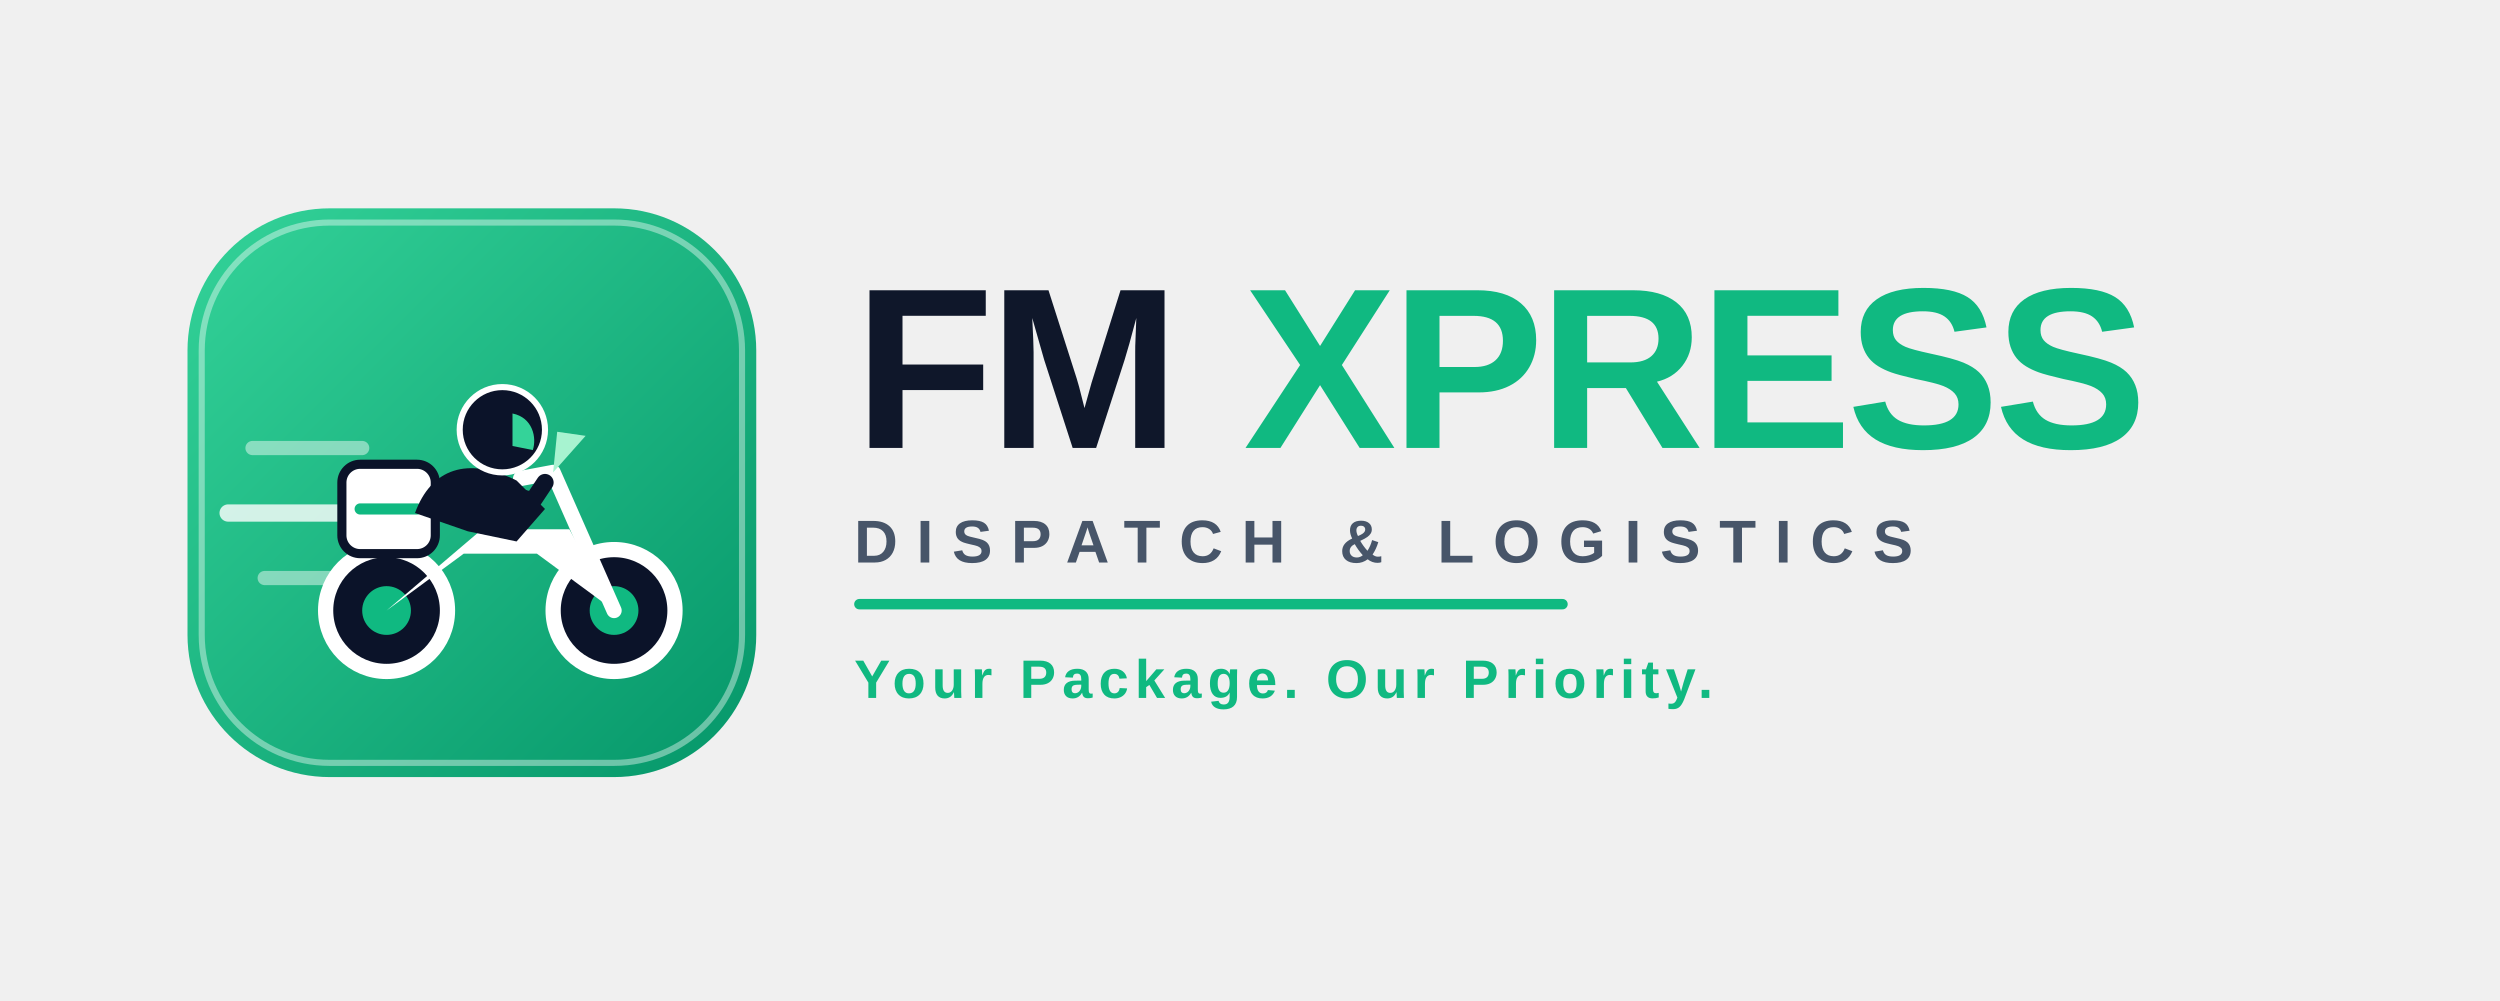
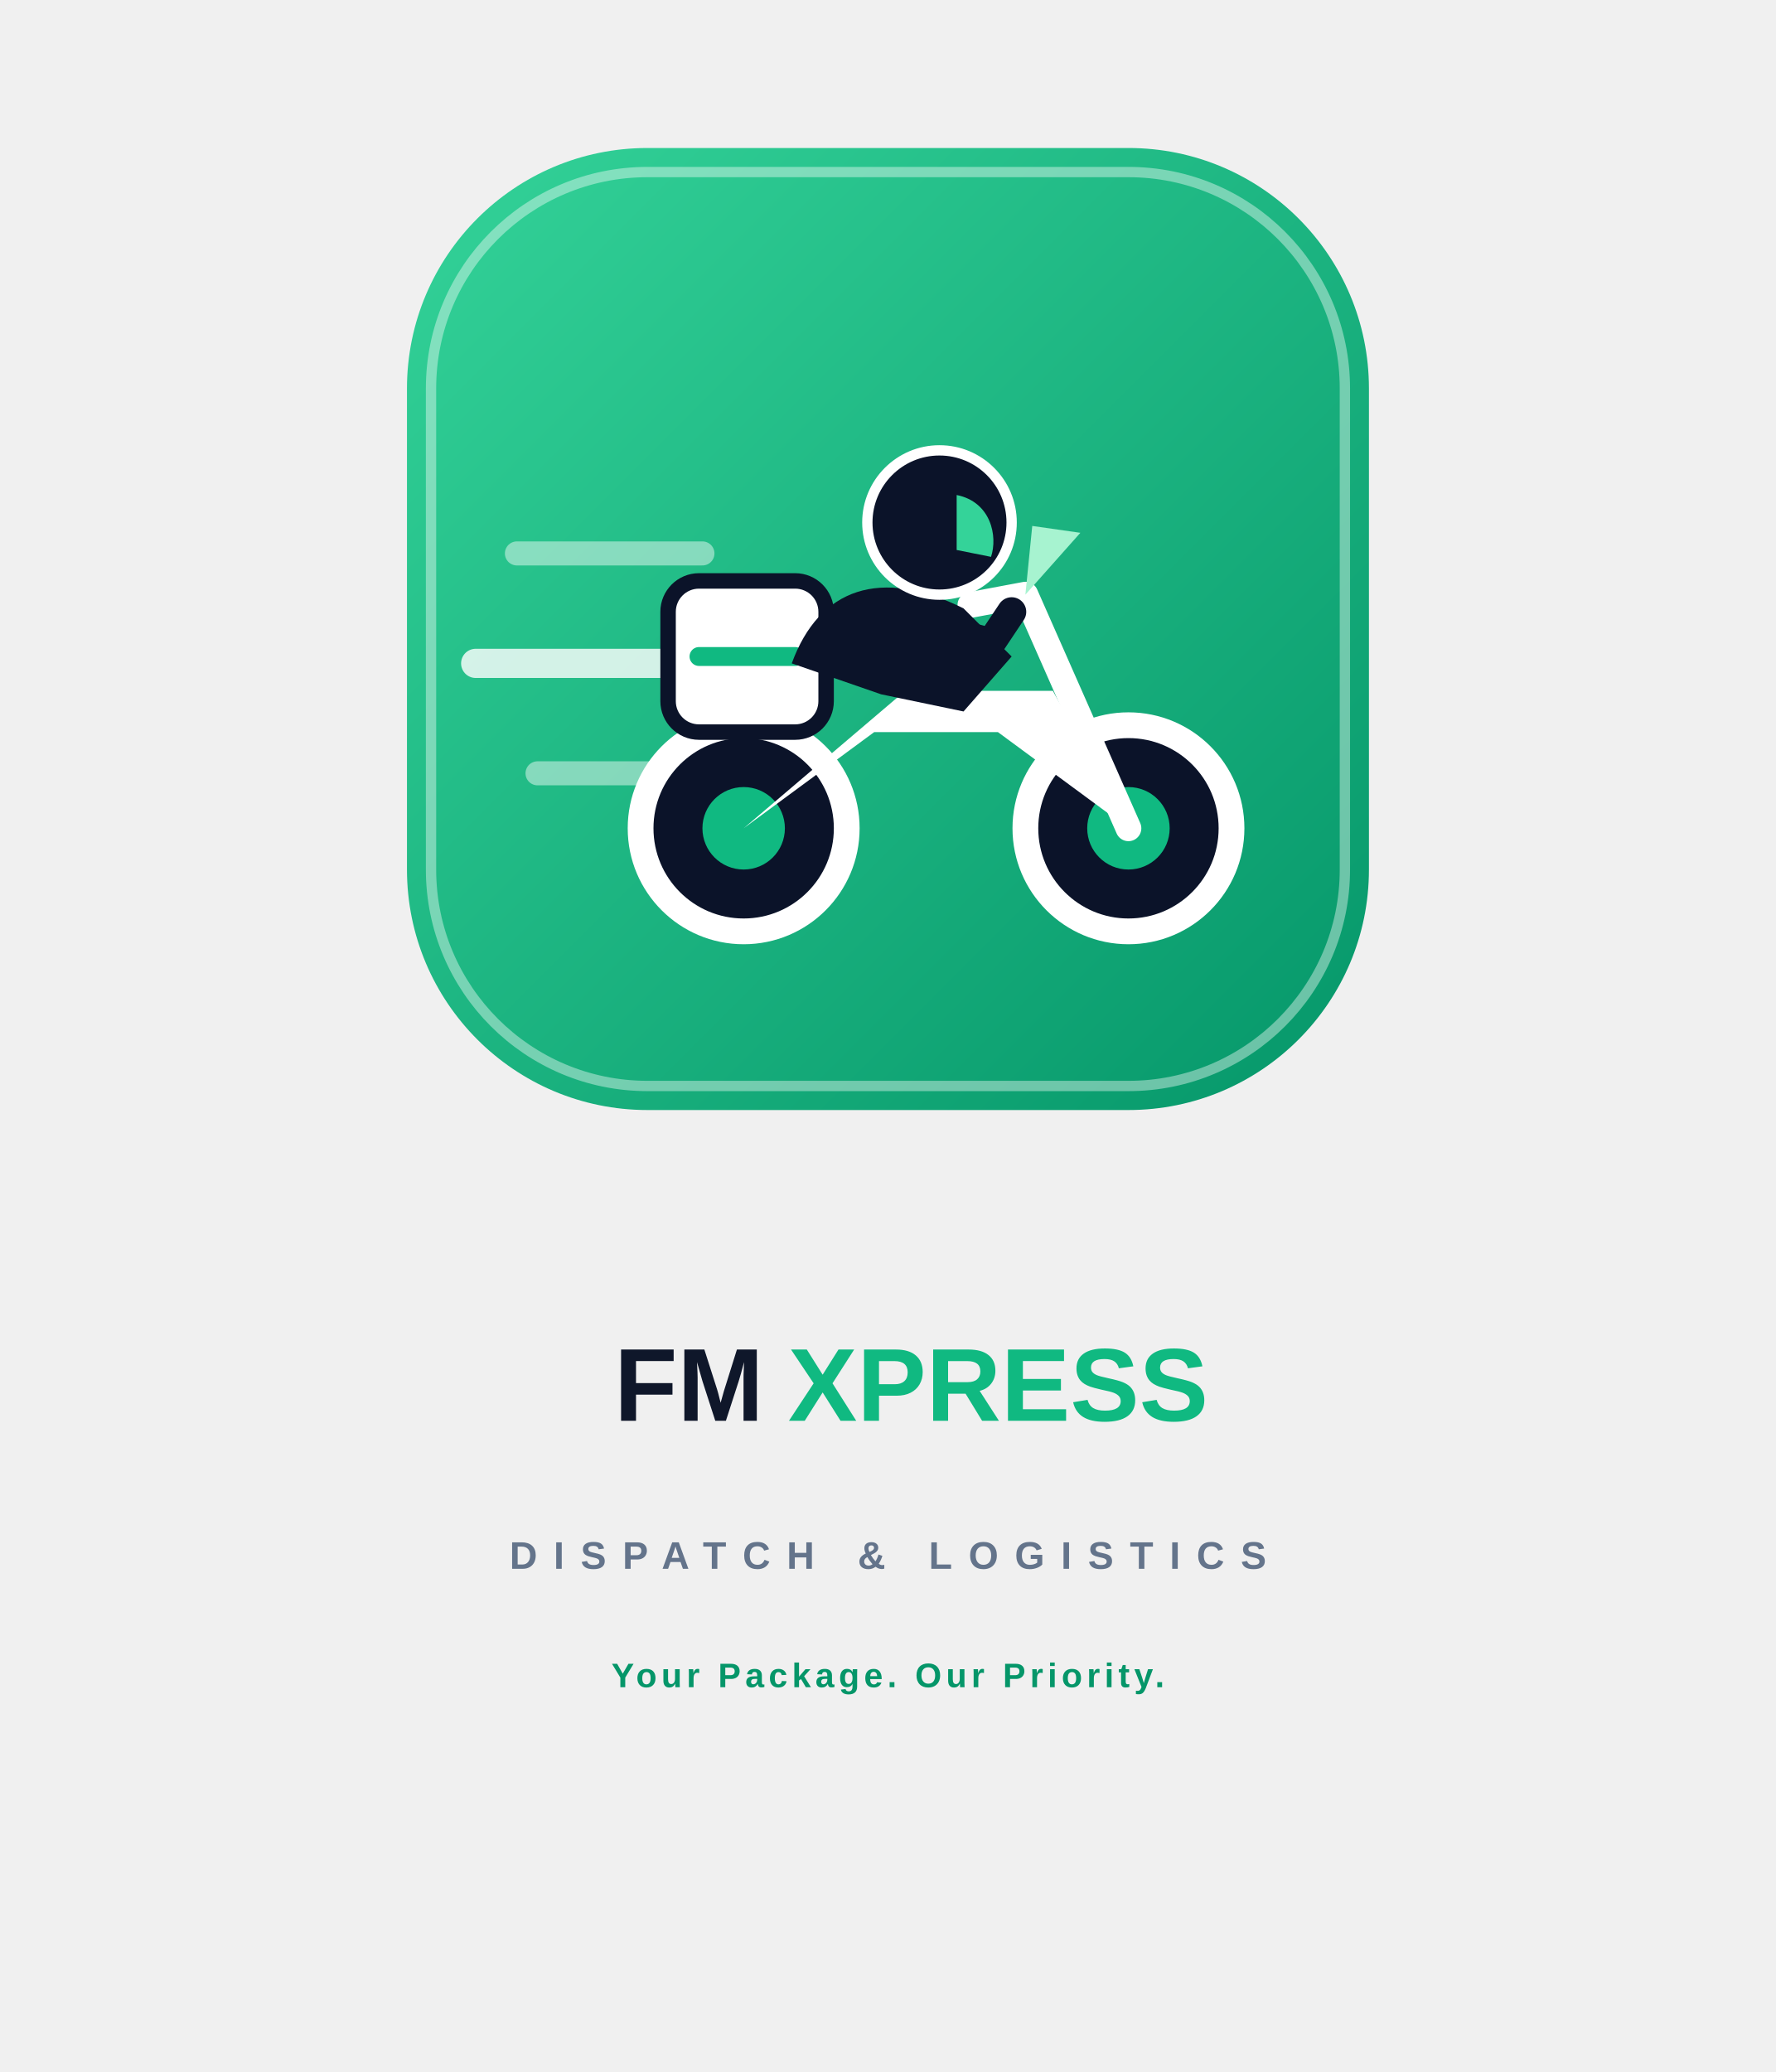
- <svg xmlns="http://www.w3.org/2000/svg" width="2400" height="960" viewBox="0 0 2400 960">
+ <svg xmlns="http://www.w3.org/2000/svg" width="2400" height="2800" viewBox="0 0 2400 2800">
  <defs>
-     <linearGradient id="emeraldGradFront" x1="0%" y1="0%" x2="100%" y2="100%">
+     <linearGradient id="emeraldGradPrint" x1="0%" y1="0%" x2="100%" y2="100%">
      <stop offset="0%" stop-color="#34D399" />
      <stop offset="100%" stop-color="#059669" />
    </linearGradient>
  </defs>
-   <g transform="translate(180, 200)">
-     <g transform="scale(1.95)">
-       <rect x="0" y="0" width="280" height="280" rx="70" fill="url(#emeraldGradFront)" />
-       <rect x="7" y="7" width="266" height="266" rx="63" fill="none" stroke="#FFFFFF" stroke-width="3" opacity="0.4" />
-       <path d="M 32 118 L 86 118" stroke="#FFFFFF" stroke-width="7" stroke-linecap="round" opacity="0.45" />
-       <path d="M 20 150 L 78 150" stroke="#FFFFFF" stroke-width="8.5" stroke-linecap="round" opacity="0.8" />
-       <path d="M 38 182 L 92 182" stroke="#FFFFFF" stroke-width="7" stroke-linecap="round" opacity="0.45" />
-       <circle cx="98" cy="198" r="30" fill="#0B1329" stroke="#FFFFFF" stroke-width="7.5" />
-       <circle cx="98" cy="198" r="12" fill="#10B981" />
-       <circle cx="210" cy="198" r="30" fill="#0B1329" stroke="#FFFFFF" stroke-width="7.5" />
-       <circle cx="210" cy="198" r="12" fill="#10B981" />
-       <path d="M 98 198 L 136 170 L 172 170 L 210 198 L 188 158 L 145 158 Z" fill="#FFFFFF" />
-       <path d="M 210 198 L 180 130 L 164 133" stroke="#FFFFFF" stroke-width="7.5" stroke-linecap="round" stroke-linejoin="round" fill="none" />
-       <path d="M 180 130 L 196 112 L 182 110 Z" fill="#A7F3D0" />
-       <rect x="76" y="126" width="46" height="44" rx="9" fill="#FFFFFF" stroke="#0B1329" stroke-width="4.5" />
-       <path d="M 85 148 L 113 148" stroke="#10B981" stroke-width="5.5" stroke-linecap="round" />
-       <path d="M 112 150 C 120 128, 138 122, 162 134 L 176 148 L 162 164 L 138 159 Z" fill="#0B1329" />
-       <path d="M 144 137 L 170 144 L 176 135" stroke="#0B1329" stroke-width="8.5" stroke-linecap="round" stroke-linejoin="round" fill="none" />
-       <circle cx="155" cy="109" r="21" fill="#0B1329" stroke="#FFFFFF" stroke-width="3" />
-       <path d="M 160 101 C 170 103, 172 113, 170 119 L 160 117 Z" fill="#34D399" />
-     </g>
-     <g transform="translate(640, 230)">
-       <text y="0" font-family="-apple-system, 'SF Pro Display', 'Helvetica Neue', Arial, sans-serif" font-weight="900" font-size="220" letter-spacing="-5">
-         <tspan fill="#0F172A">FM</tspan>
-         <tspan fill="#10B981"> XPRESS</tspan>
-       </text>
-       <text y="110" font-family="-apple-system, 'SF Pro Display', 'Helvetica Neue', Arial, sans-serif" font-weight="800" font-size="58" fill="#475569" letter-spacing="18">
-         DISPATCH &amp; LOGISTICS
-       </text>
-       <path d="M 5 150 L 680 150" stroke="#10B981" stroke-width="10" stroke-linecap="round" />
-       <text y="240" font-family="-apple-system, 'SF Pro Display', 'Helvetica Neue', Arial, sans-serif" font-weight="700" font-size="52" fill="#10B981" letter-spacing="6">
-         Your Package. Our Priority.
-       </text>
-     </g>
+   <g transform="translate(550, 200) scale(4.643)">
+     <rect x="0" y="0" width="280" height="280" rx="70" fill="url(#emeraldGradPrint)" />
+     <rect x="7" y="7" width="266" height="266" rx="63" fill="none" stroke="#FFFFFF" stroke-width="3" opacity="0.4" />
+     <path d="M 32 118 L 86 118" stroke="#FFFFFF" stroke-width="7" stroke-linecap="round" opacity="0.45" />
+     <path d="M 20 150 L 78 150" stroke="#FFFFFF" stroke-width="8.5" stroke-linecap="round" opacity="0.8" />
+     <path d="M 38 182 L 92 182" stroke="#FFFFFF" stroke-width="7" stroke-linecap="round" opacity="0.45" />
+     <circle cx="98" cy="198" r="30" fill="#0B1329" stroke="#FFFFFF" stroke-width="7.5" />
+     <circle cx="98" cy="198" r="12" fill="#10B981" />
+     <circle cx="210" cy="198" r="30" fill="#0B1329" stroke="#FFFFFF" stroke-width="7.5" />
+     <circle cx="210" cy="198" r="12" fill="#10B981" />
+     <path d="M 98 198 L 136 170 L 172 170 L 210 198 L 188 158 L 145 158 Z" fill="#FFFFFF" />
+     <path d="M 210 198 L 180 130 L 164 133" stroke="#FFFFFF" stroke-width="7.5" stroke-linecap="round" stroke-linejoin="round" fill="none" />
+     <path d="M 180 130 L 196 112 L 182 110 Z" fill="#A7F3D0" />
+     <rect x="76" y="126" width="46" height="44" rx="9" fill="#FFFFFF" stroke="#0B1329" stroke-width="4.5" />
+     <path d="M 85 148 L 113 148" stroke="#10B981" stroke-width="5.5" stroke-linecap="round" />
+     <path d="M 112 150 C 120 128, 138 122, 162 134 L 176 148 L 162 164 L 138 159 Z" fill="#0B1329" />
+     <path d="M 144 137 L 170 144 L 176 135" stroke="#0B1329" stroke-width="8.5" stroke-linecap="round" stroke-linejoin="round" fill="none" />
+     <circle cx="155" cy="109" r="21" fill="#0B1329" stroke="#FFFFFF" stroke-width="3" />
+     <path d="M 160 101 C 170 103, 172 113, 170 119 L 160 117 Z" fill="#34D399" />
  </g>
+   <g transform="translate(1200, 1920)">
+     <text x="-370" y="0" font-family="-apple-system, 'SF Pro Display', 'Helvetica Neue', Arial, sans-serif" font-weight="900" font-size="140" fill="#0F172A">FM</text>
+     <text x="-135" y="0" font-family="-apple-system, 'SF Pro Display', 'Helvetica Neue', Arial, sans-serif" font-weight="900" font-size="140" fill="#10B981">XPRESS</text>
+   </g>
+   <text x="1200" y="2120" text-anchor="middle" font-family="-apple-system, 'SF Pro Display', 'Helvetica Neue', Arial, sans-serif" font-weight="800" font-size="52" fill="#64748B" letter-spacing="22">
+     DISPATCH &amp; LOGISTICS
+   </text>
+   <text x="1200" y="2280" text-anchor="middle" font-family="-apple-system, 'SF Pro Display', 'Helvetica Neue', Arial, sans-serif" font-weight="700" font-size="46" fill="#059669" letter-spacing="6">
+     Your Package. Our Priority.
+   </text>
</svg>
